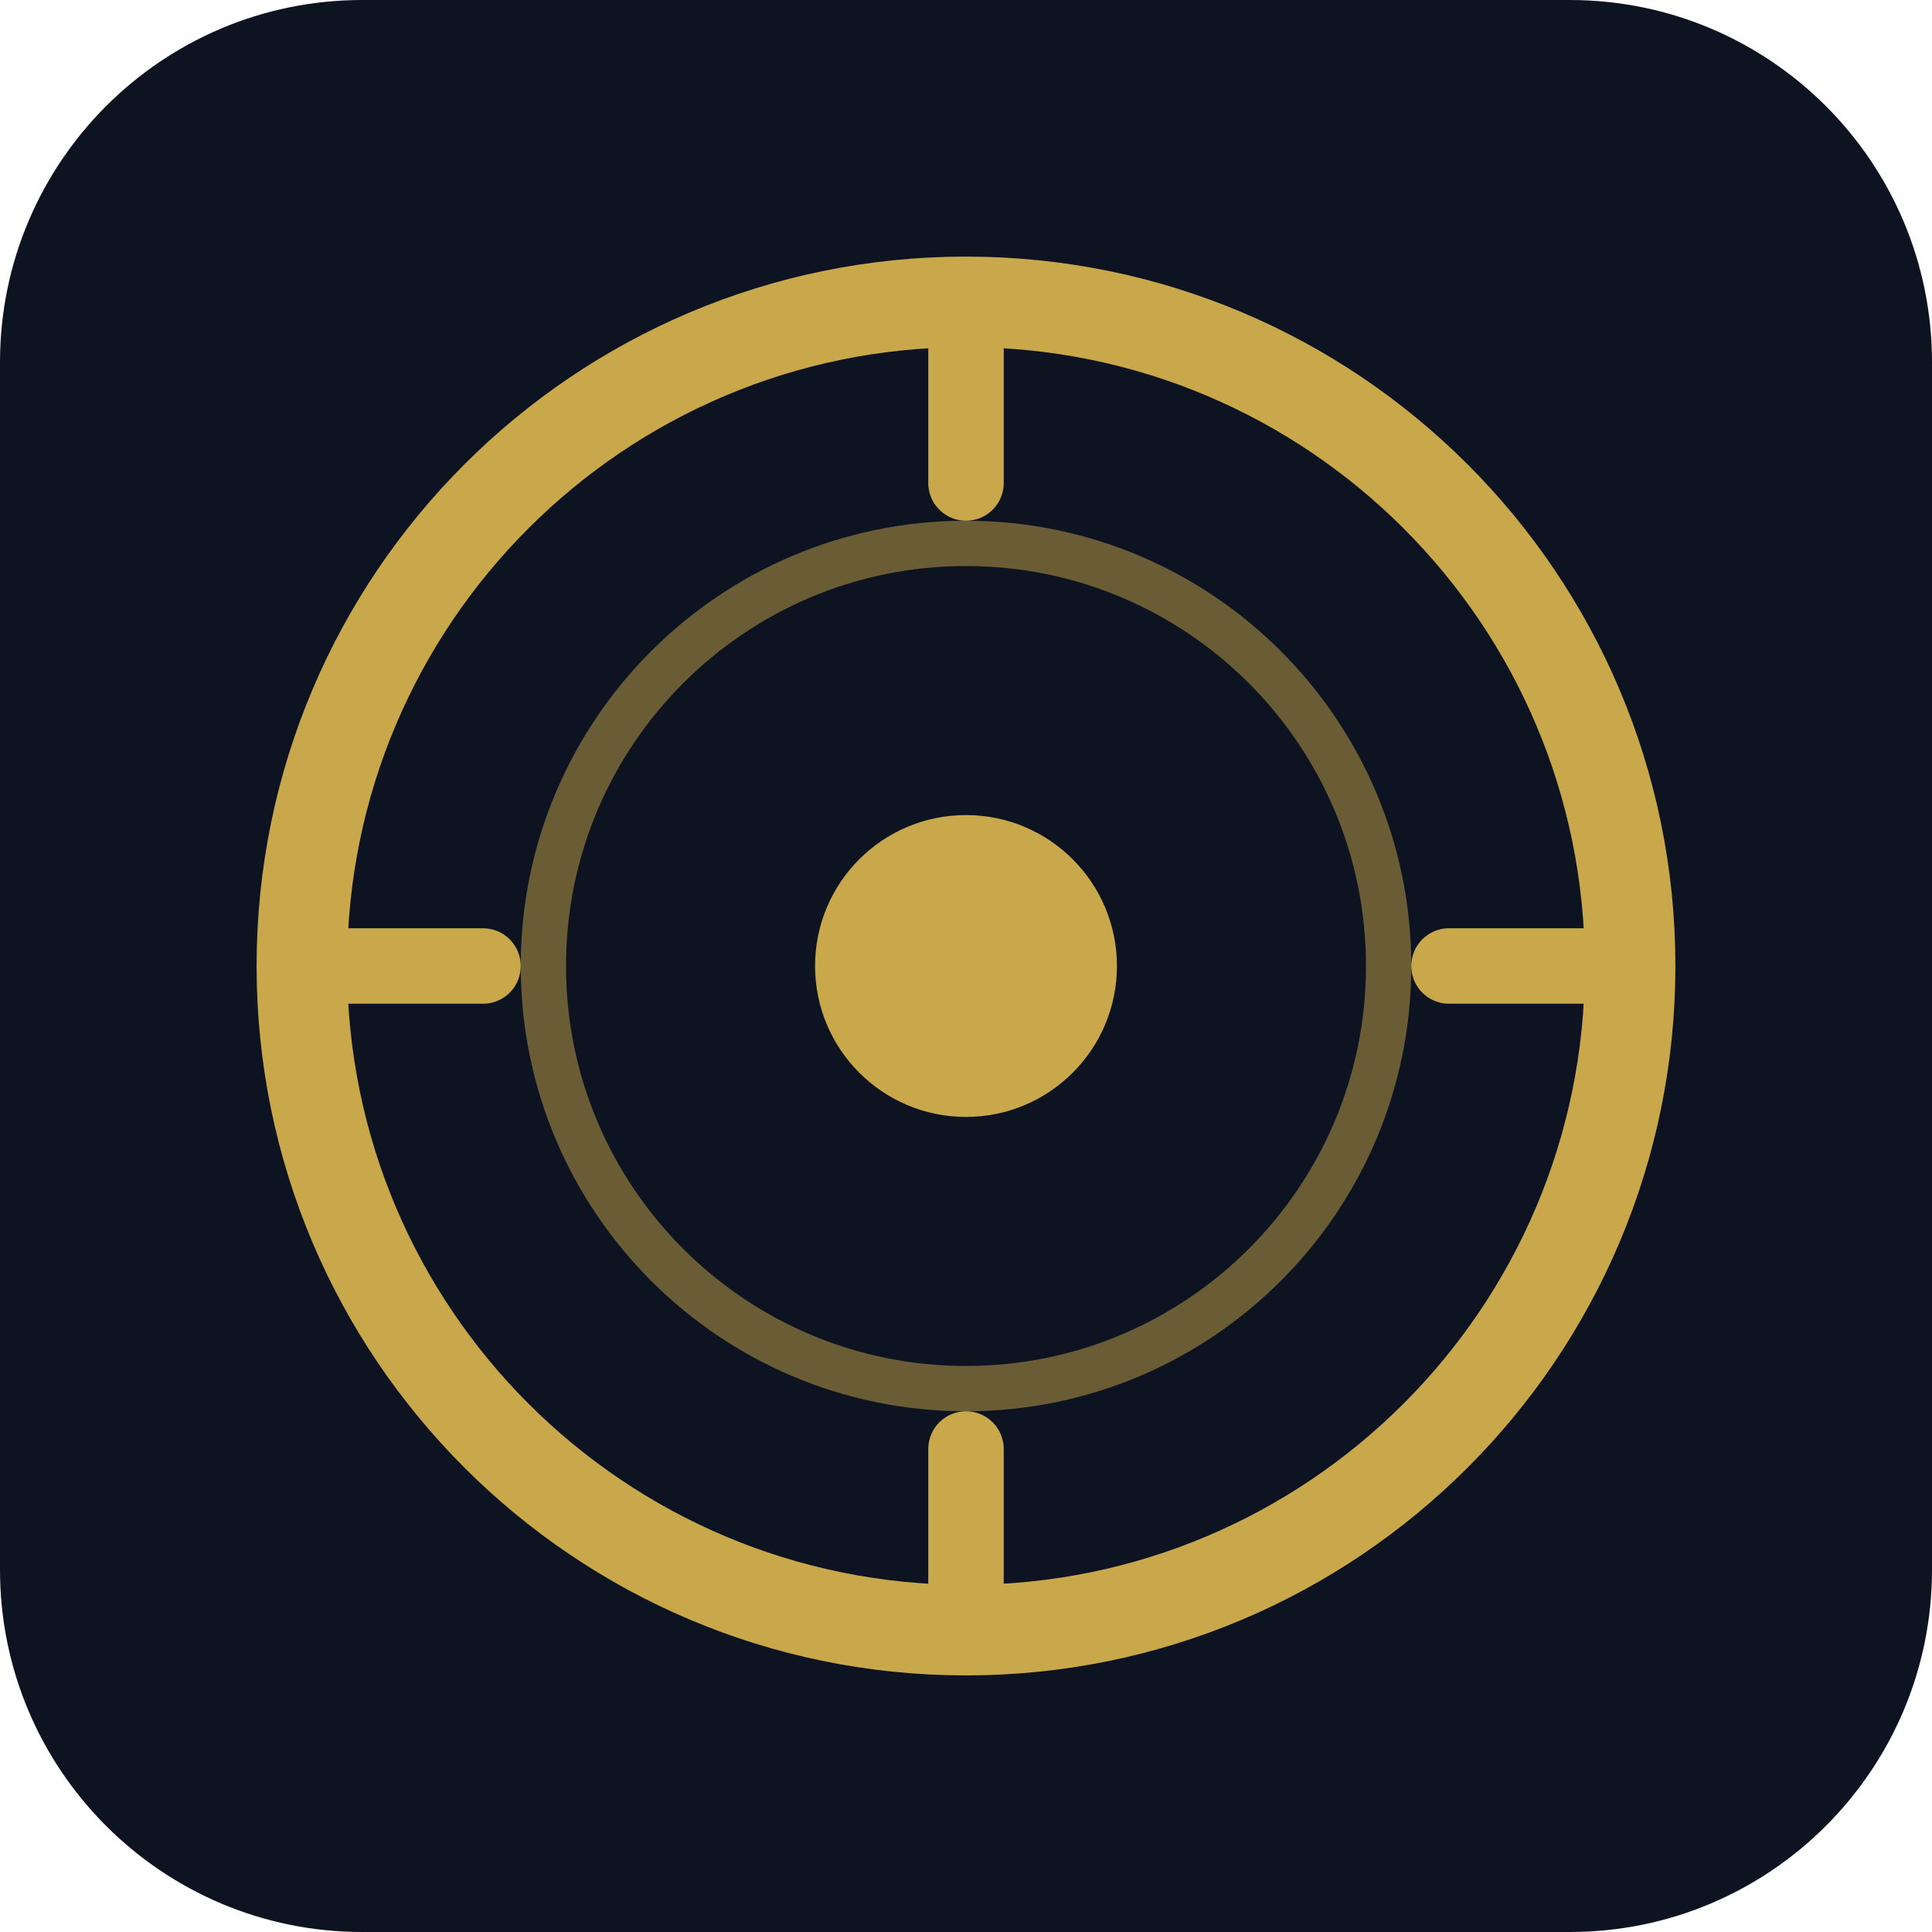
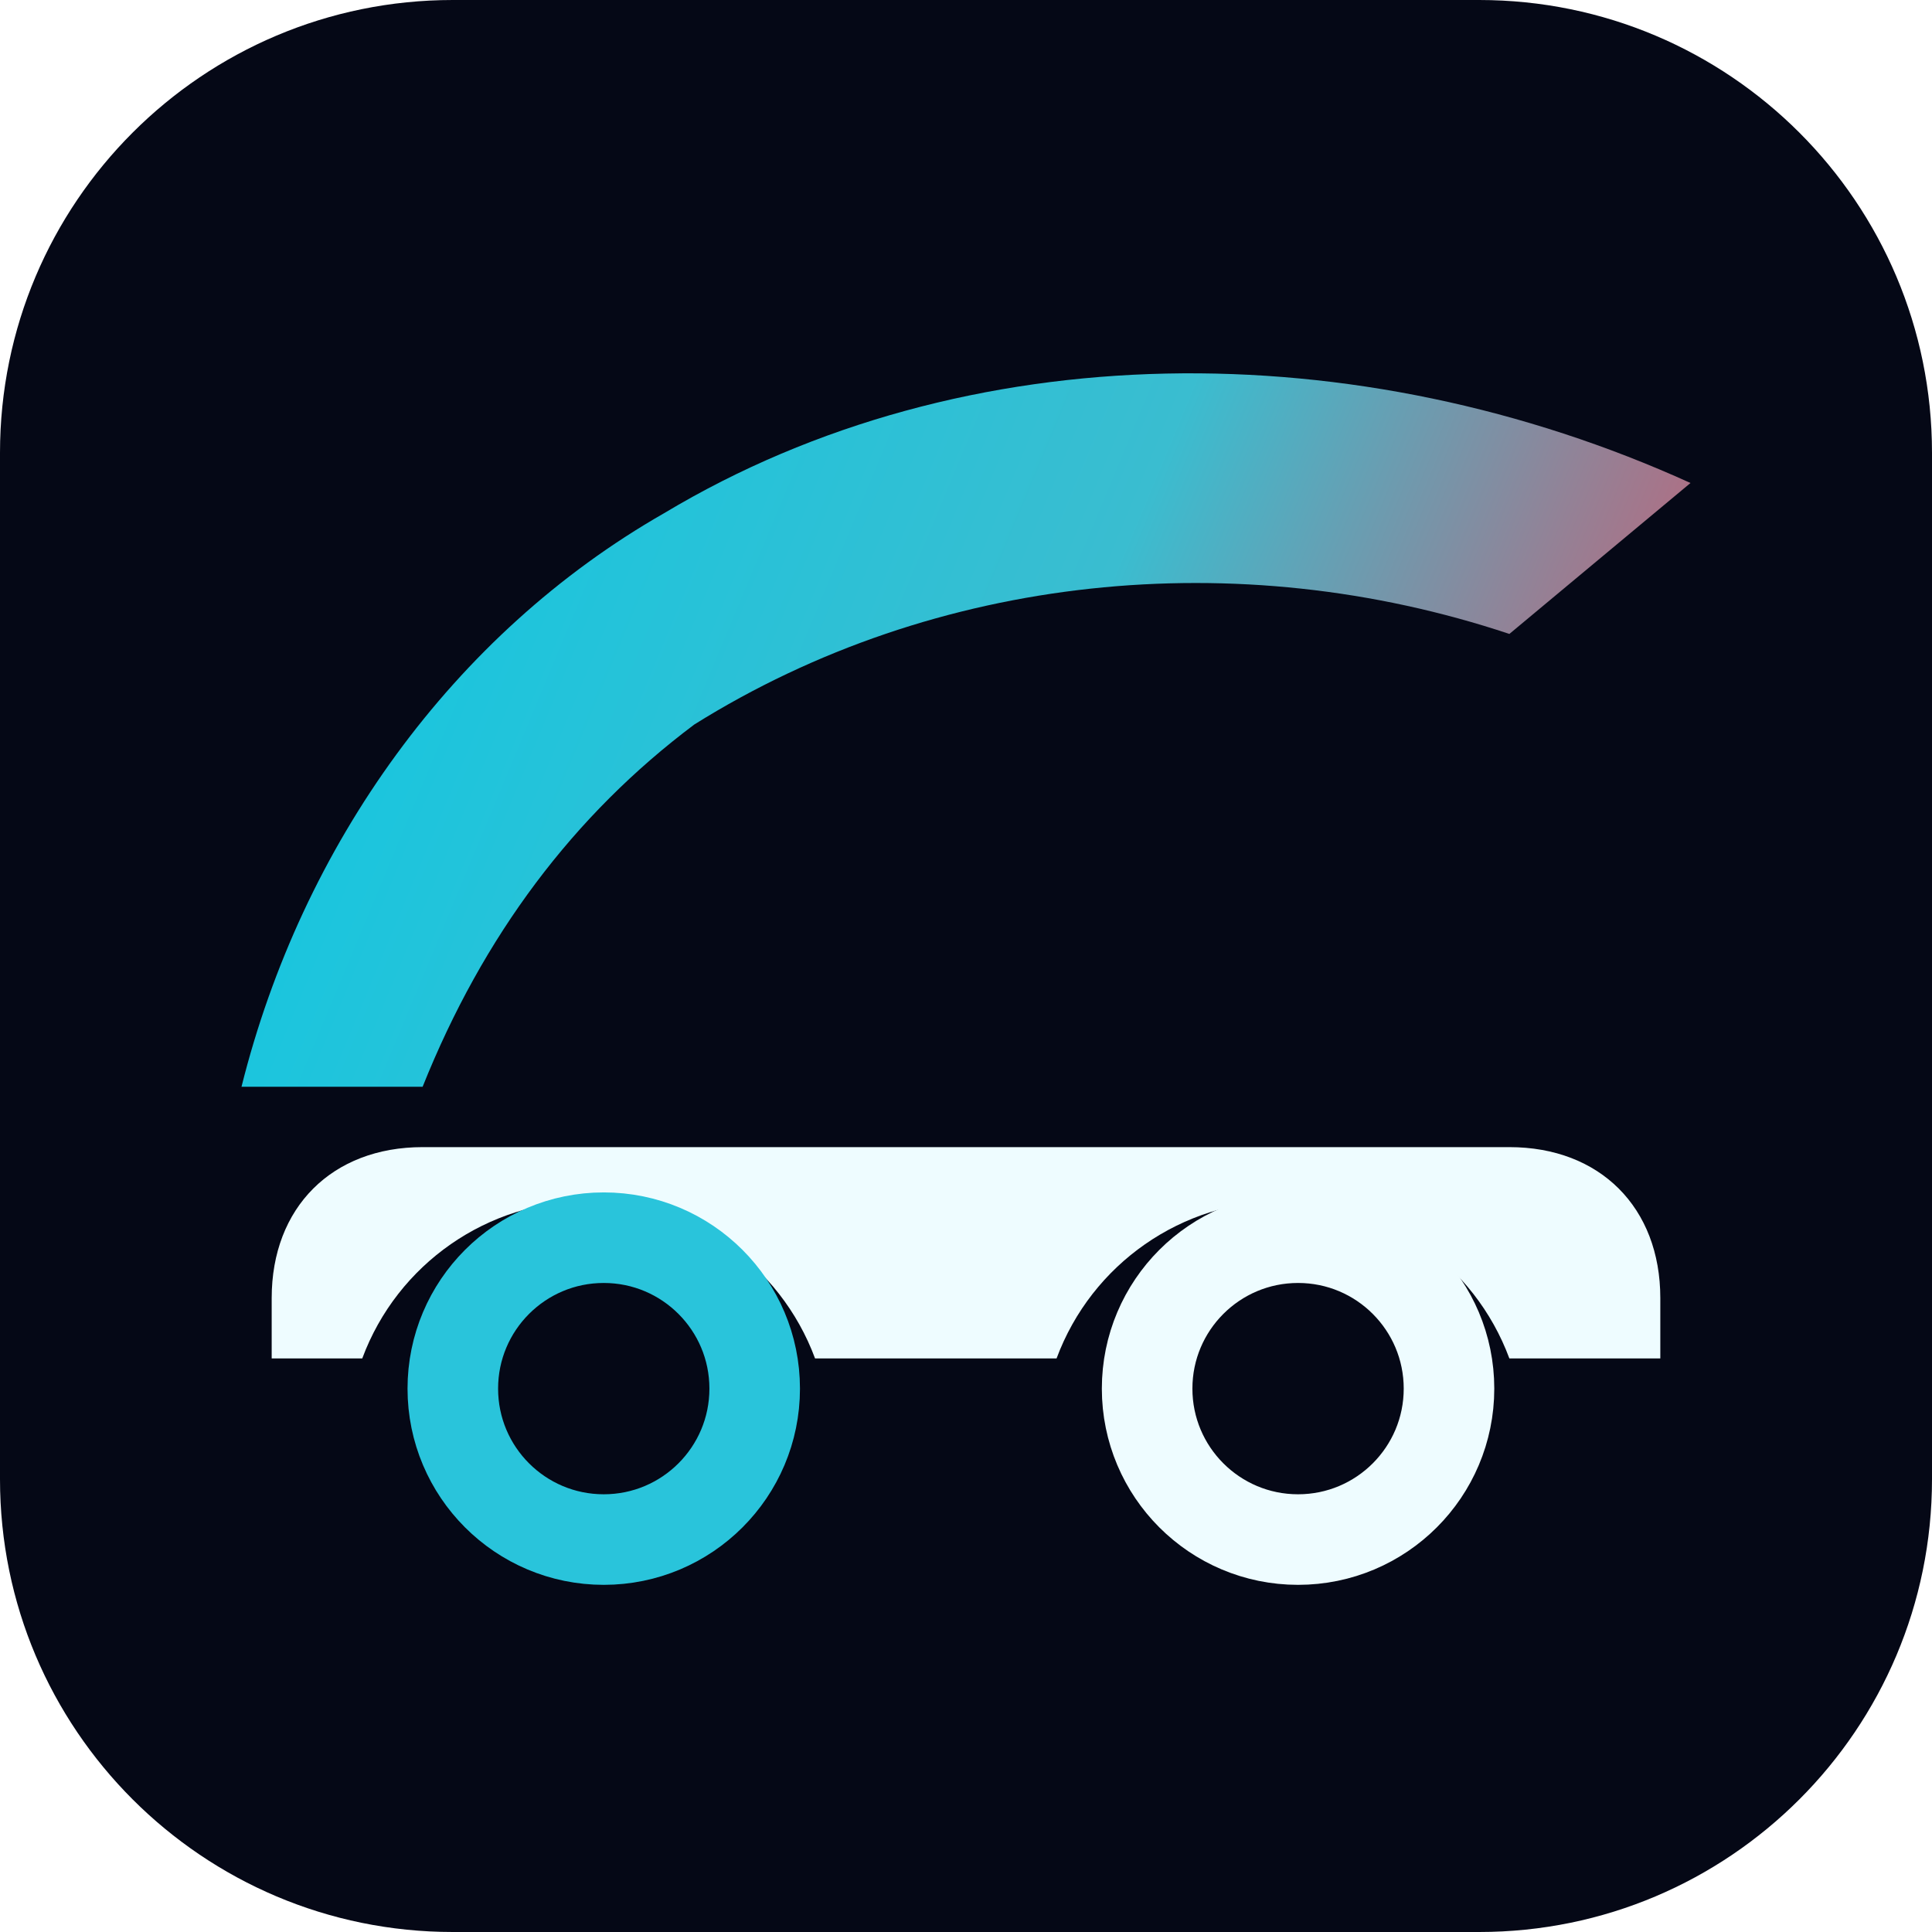
<svg xmlns="http://www.w3.org/2000/svg" viewBox="0 0 64 64">
-   <rect width="64" height="64" rx="12" fill="#0D1321" />
-   <circle cx="32" cy="32" r="22" fill="none" stroke="#C8A84B" stroke-width="3" />
-   <circle cx="32" cy="32" r="14" fill="none" stroke="#C8A84B" stroke-width="1.5" opacity="0.5" />
-   <circle cx="32" cy="32" r="5" fill="#C8A84B" />
-   <line x1="32" y1="10" x2="32" y2="16" stroke="#C8A84B" stroke-width="2.5" stroke-linecap="round" />
-   <line x1="32" y1="48" x2="32" y2="54" stroke="#C8A84B" stroke-width="2.5" stroke-linecap="round" />
-   <line x1="10" y1="32" x2="16" y2="32" stroke="#C8A84B" stroke-width="2.5" stroke-linecap="round" />
-   <line x1="48" y1="32" x2="54" y2="32" stroke="#C8A84B" stroke-width="2.5" stroke-linecap="round" />
+   <defs>
+     <linearGradient id="brand" x1="8" y1="18" x2="56" y2="38" gradientUnits="userSpaceOnUse">
+       <stop stop-color="#11c8e2" />
+       <stop offset=".52" stop-color="#3abdd0" />
+       <stop offset="1" stop-color="#e54b61" />
+     </linearGradient>
+   </defs>
+   <rect width="64" height="64" rx="15" fill="#050816" />
+   <path d="M8 36c2-8 7-15 14-19 10-6 23-6 34-1l-6 5c-9-3-19-2-27 3-4 3-7 7-9 12H8Z" fill="url(#brand)" />
+   <path d="M14 38h36c3 0 5 2 5 5v2h-5a8 8 0 0 0-15 0H27a8 8 0 0 0-15 0H9v-2c0-3 2-5 5-5Z" fill="#eefcff" />
+   <circle cx="20" cy="46" r="5" fill="#050816" stroke="#29c4db" stroke-width="3" />
+   <circle cx="43" cy="46" r="5" fill="#050816" stroke="#eefcff" stroke-width="3" />
</svg>
